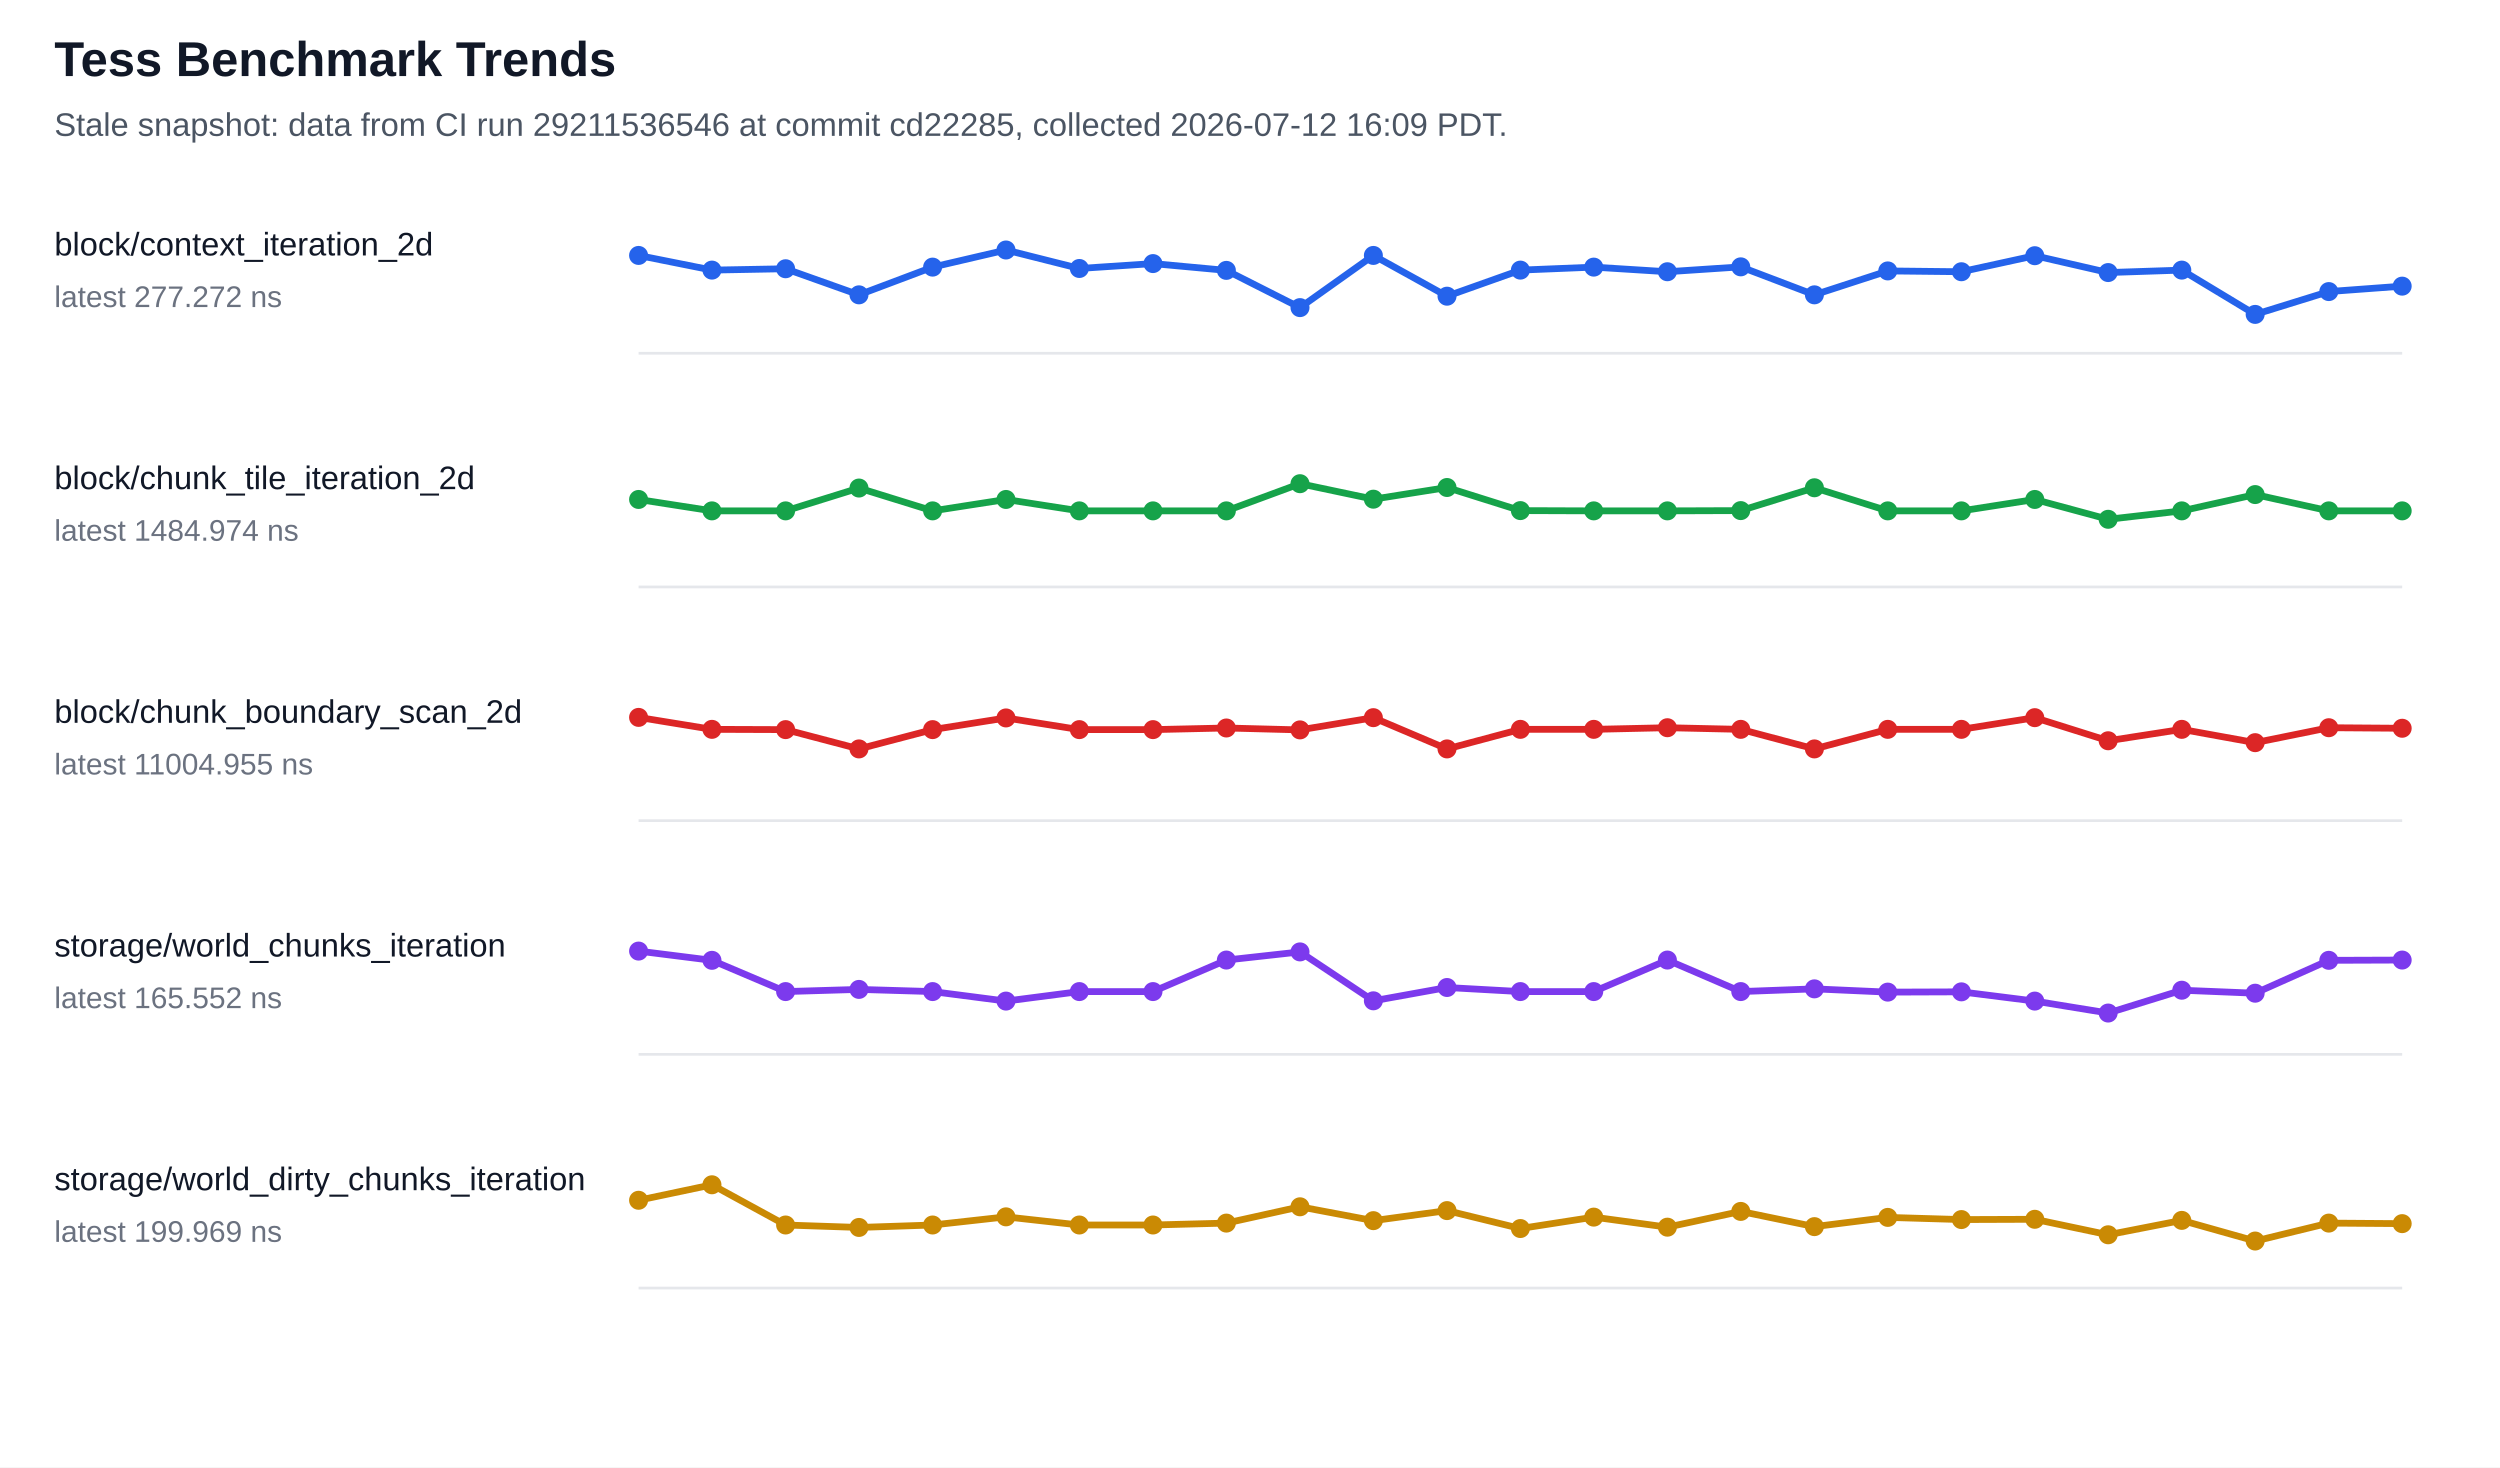
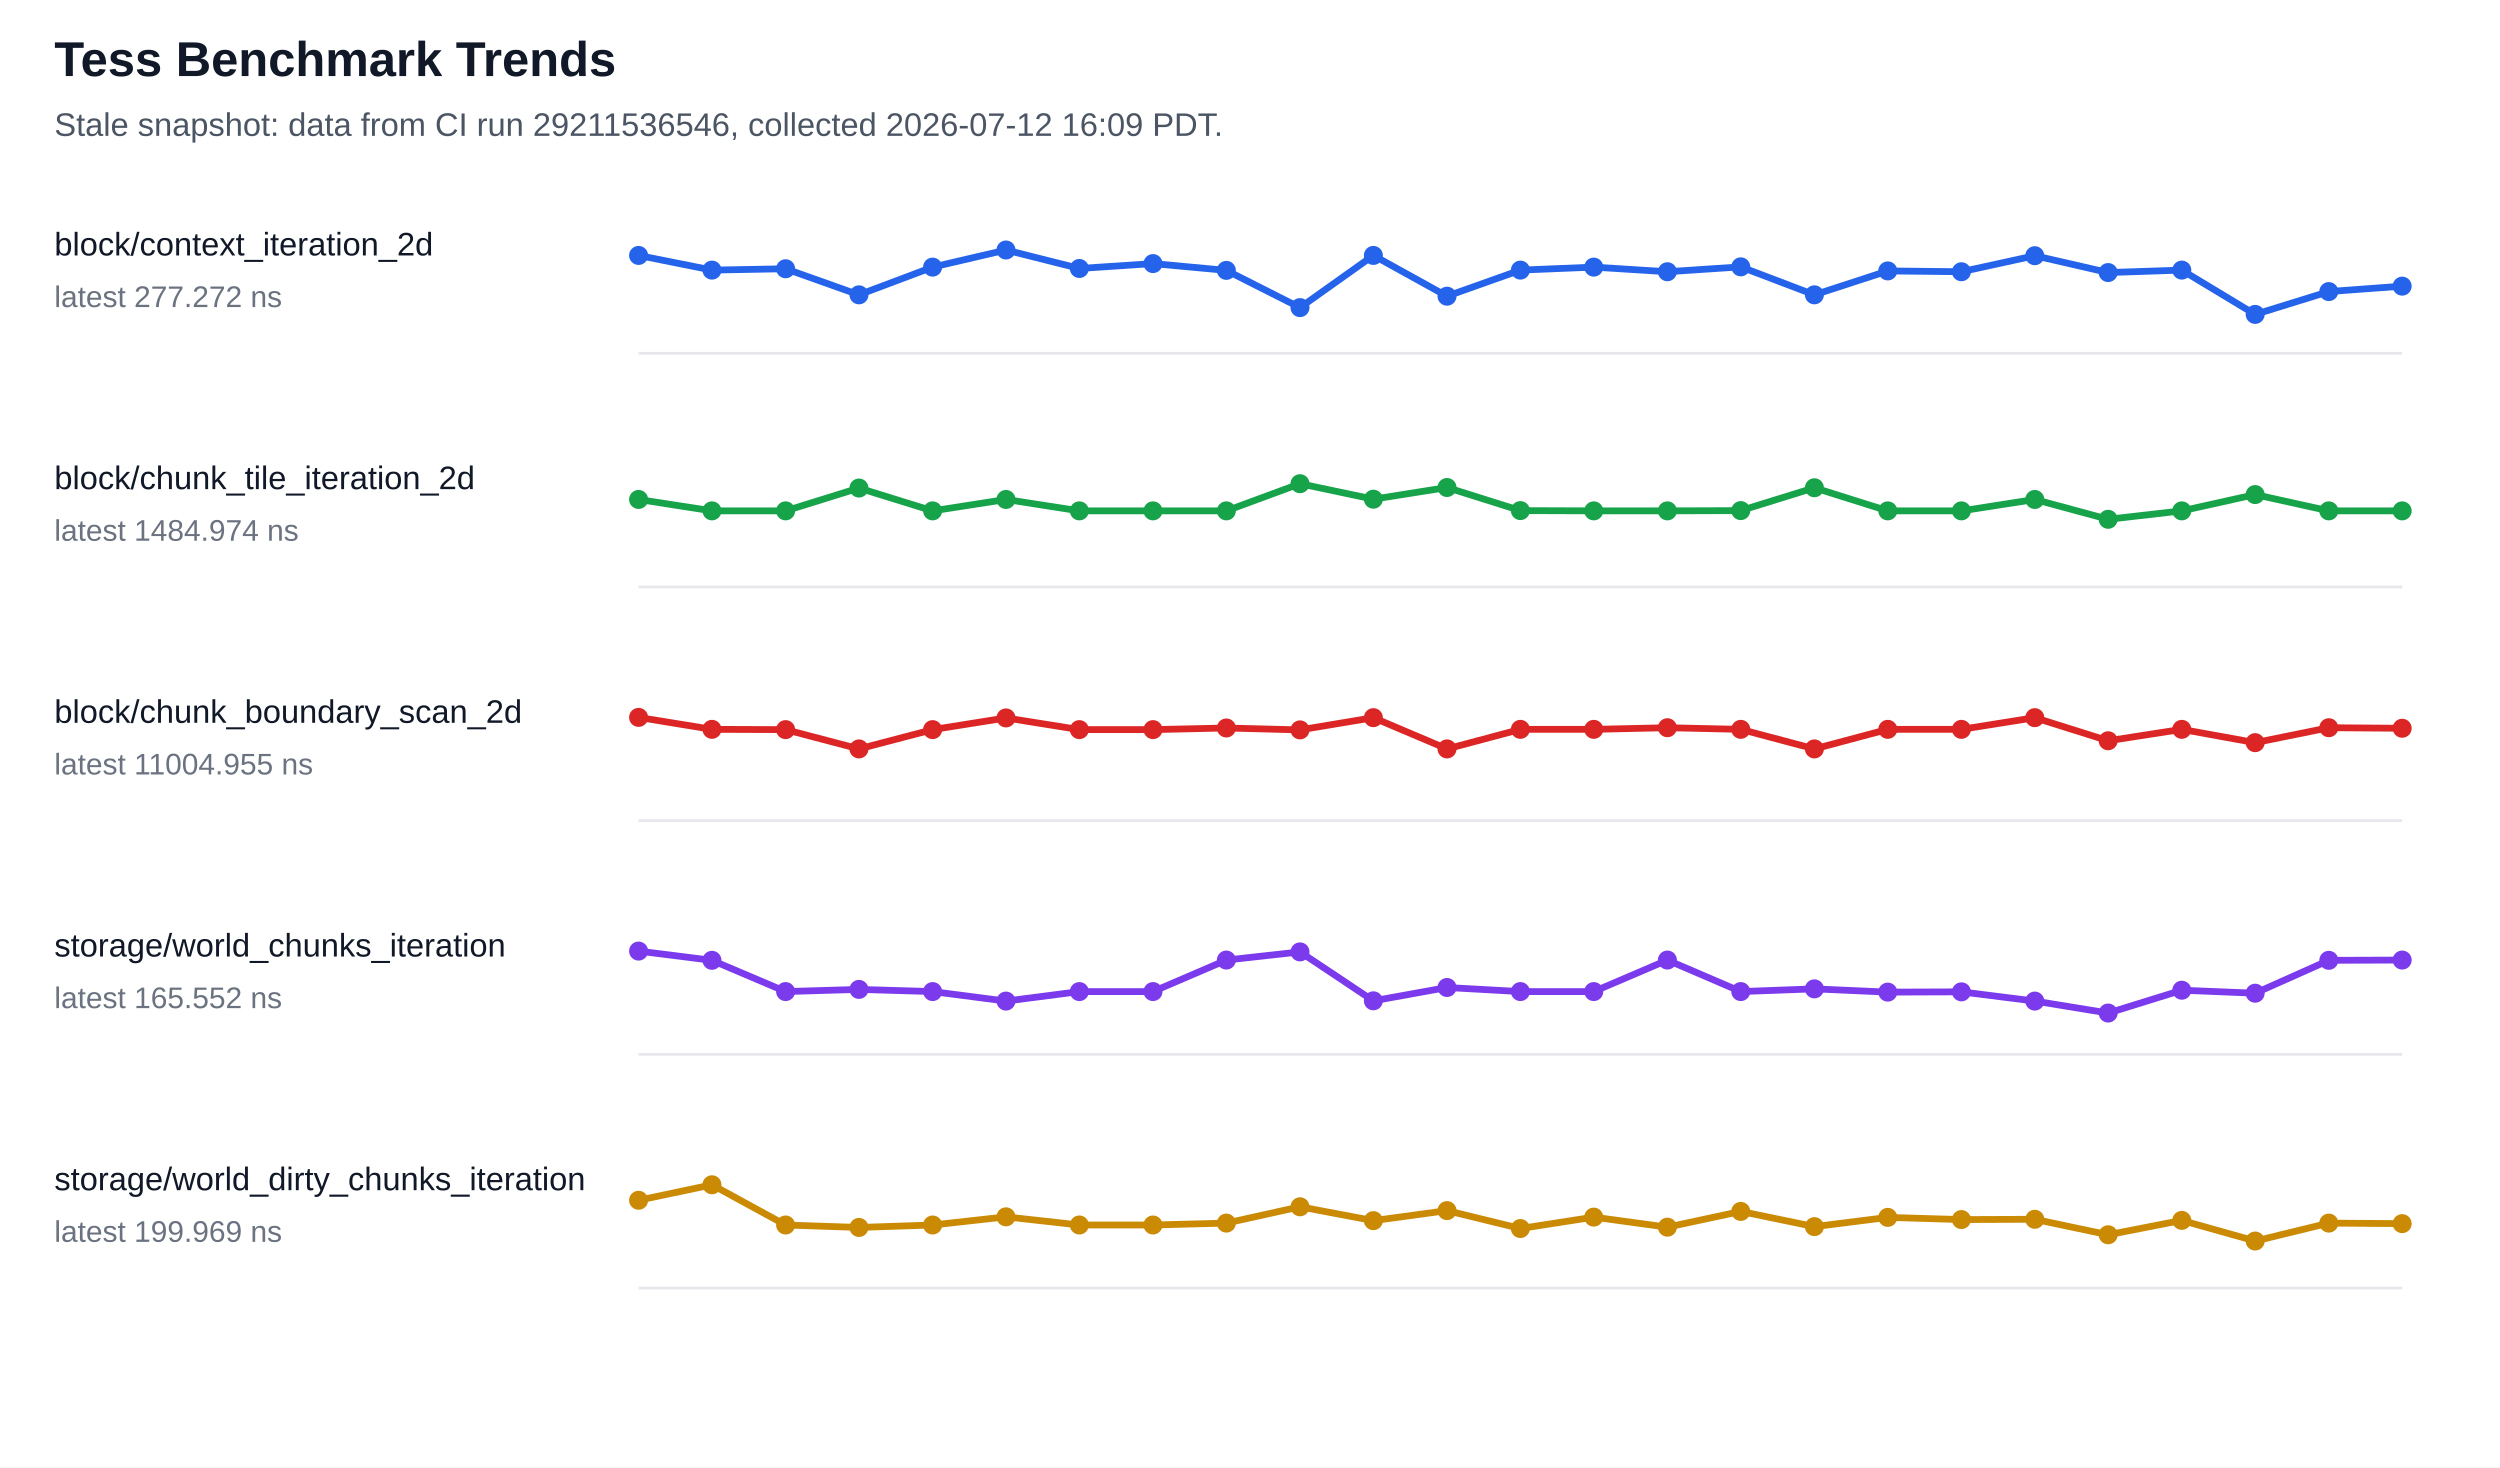
<svg xmlns="http://www.w3.org/2000/svg" width="920" height="540" viewBox="0 0 920 540" role="img" aria-label="Benchmark trend snapshot">
  <rect width="100%" height="100%" fill="#ffffff" />
  <text x="20" y="28" font-family="Arial, sans-serif" font-size="18" font-weight="700" fill="#111827">Tess Benchmark Trends</text>
-   <text x="20" y="50" font-family="Arial, sans-serif" font-size="12" fill="#4b5563">Stale snapshot: data from CI run 29211536546 at commit cd22285, collected 2026-07-12 16:09 PDT.</text>
+   <text x="20" y="50" font-family="Arial, sans-serif" font-size="12" fill="#4b5563">Stale snapshot: data from CI run 29211536546, collected 2026-07-12 16:09 PDT.</text>
  <text x="20" y="94" font-family="Arial, sans-serif" font-size="12" fill="#111827">block/context_iteration_2d</text>
  <text x="20" y="113" font-family="Arial, sans-serif" font-size="11" fill="#6b7280">latest 277.272 ns</text>
  <line x1="235" y1="130" x2="884" y2="130" stroke="#e5e7eb" />
  <polyline points="235.0,94.0 262.0,99.4 289.1,98.9 316.1,108.5 343.2,98.3 370.2,92.0 397.2,98.8 424.3,97.0 451.3,99.5 478.4,113.2 505.4,94.0 532.5,109.0 559.5,99.4 586.5,98.3 613.6,100.0 640.6,98.2 667.7,108.5 694.7,99.7 721.8,100.0 748.8,94.1 775.8,100.3 802.9,99.4 829.9,115.7 857.0,107.3 884.0,105.3" fill="none" stroke="#2563eb" stroke-width="2.5" stroke-linecap="round" stroke-linejoin="round" />
  <circle cx="235.0" cy="94.0" r="3.5" fill="#2563eb" />
  <circle cx="262.0" cy="99.4" r="3.5" fill="#2563eb" />
  <circle cx="289.1" cy="98.9" r="3.5" fill="#2563eb" />
  <circle cx="316.1" cy="108.5" r="3.5" fill="#2563eb" />
  <circle cx="343.2" cy="98.3" r="3.5" fill="#2563eb" />
  <circle cx="370.2" cy="92.0" r="3.5" fill="#2563eb" />
  <circle cx="397.2" cy="98.8" r="3.5" fill="#2563eb" />
  <circle cx="424.3" cy="97.0" r="3.5" fill="#2563eb" />
  <circle cx="451.3" cy="99.5" r="3.5" fill="#2563eb" />
  <circle cx="478.4" cy="113.2" r="3.5" fill="#2563eb" />
  <circle cx="505.4" cy="94.0" r="3.5" fill="#2563eb" />
  <circle cx="532.5" cy="109.0" r="3.5" fill="#2563eb" />
  <circle cx="559.5" cy="99.4" r="3.5" fill="#2563eb" />
  <circle cx="586.5" cy="98.3" r="3.5" fill="#2563eb" />
  <circle cx="613.6" cy="100.0" r="3.5" fill="#2563eb" />
  <circle cx="640.6" cy="98.2" r="3.5" fill="#2563eb" />
  <circle cx="667.7" cy="108.5" r="3.5" fill="#2563eb" />
  <circle cx="694.7" cy="99.7" r="3.5" fill="#2563eb" />
  <circle cx="721.8" cy="100.0" r="3.5" fill="#2563eb" />
  <circle cx="748.8" cy="94.1" r="3.5" fill="#2563eb" />
  <circle cx="775.8" cy="100.3" r="3.5" fill="#2563eb" />
  <circle cx="802.9" cy="99.4" r="3.5" fill="#2563eb" />
  <circle cx="829.9" cy="115.7" r="3.5" fill="#2563eb" />
  <circle cx="857.0" cy="107.3" r="3.5" fill="#2563eb" />
  <circle cx="884.0" cy="105.3" r="3.5" fill="#2563eb" />
  <text x="20" y="180" font-family="Arial, sans-serif" font-size="12" fill="#111827">block/chunk_tile_iteration_2d</text>
  <text x="20" y="199" font-family="Arial, sans-serif" font-size="11" fill="#6b7280">latest 1484.974 ns</text>
  <line x1="235" y1="216" x2="884" y2="216" stroke="#e5e7eb" />
  <polyline points="235.0,183.8 262.0,188.0 289.1,188.0 316.1,179.6 343.2,188.0 370.2,183.8 397.2,188.0 424.3,188.0 451.3,188.0 478.4,178.0 505.4,183.7 532.5,179.4 559.5,187.9 586.5,188.0 613.6,188.0 640.6,187.9 667.7,179.5 694.7,188.0 721.8,188.0 748.8,183.8 775.8,191.1 802.9,188.0 829.9,182.0 857.0,188.0 884.0,188.0" fill="none" stroke="#16a34a" stroke-width="2.5" stroke-linecap="round" stroke-linejoin="round" />
  <circle cx="235.0" cy="183.8" r="3.5" fill="#16a34a" />
  <circle cx="262.0" cy="188.0" r="3.5" fill="#16a34a" />
  <circle cx="289.1" cy="188.0" r="3.5" fill="#16a34a" />
  <circle cx="316.1" cy="179.6" r="3.5" fill="#16a34a" />
  <circle cx="343.2" cy="188.0" r="3.5" fill="#16a34a" />
  <circle cx="370.2" cy="183.8" r="3.5" fill="#16a34a" />
  <circle cx="397.2" cy="188.0" r="3.5" fill="#16a34a" />
  <circle cx="424.3" cy="188.0" r="3.5" fill="#16a34a" />
  <circle cx="451.3" cy="188.0" r="3.5" fill="#16a34a" />
  <circle cx="478.4" cy="178.0" r="3.5" fill="#16a34a" />
  <circle cx="505.4" cy="183.7" r="3.5" fill="#16a34a" />
  <circle cx="532.5" cy="179.4" r="3.5" fill="#16a34a" />
  <circle cx="559.5" cy="187.9" r="3.5" fill="#16a34a" />
  <circle cx="586.5" cy="188.0" r="3.5" fill="#16a34a" />
  <circle cx="613.6" cy="188.0" r="3.5" fill="#16a34a" />
  <circle cx="640.6" cy="187.9" r="3.5" fill="#16a34a" />
  <circle cx="667.7" cy="179.5" r="3.5" fill="#16a34a" />
  <circle cx="694.7" cy="188.0" r="3.5" fill="#16a34a" />
  <circle cx="721.8" cy="188.0" r="3.5" fill="#16a34a" />
  <circle cx="748.8" cy="183.8" r="3.5" fill="#16a34a" />
  <circle cx="775.8" cy="191.1" r="3.5" fill="#16a34a" />
  <circle cx="802.9" cy="188.0" r="3.5" fill="#16a34a" />
  <circle cx="829.9" cy="182.0" r="3.5" fill="#16a34a" />
  <circle cx="857.0" cy="188.0" r="3.5" fill="#16a34a" />
  <circle cx="884.0" cy="188.0" r="3.5" fill="#16a34a" />
  <text x="20" y="266" font-family="Arial, sans-serif" font-size="12" fill="#111827">block/chunk_boundary_scan_2d</text>
  <text x="20" y="285" font-family="Arial, sans-serif" font-size="11" fill="#6b7280">latest 11004.955 ns</text>
  <line x1="235" y1="302" x2="884" y2="302" stroke="#e5e7eb" />
  <polyline points="235.0,264.0 262.0,268.4 289.1,268.5 316.1,275.6 343.2,268.5 370.2,264.2 397.2,268.5 424.3,268.5 451.3,267.9 478.4,268.6 505.4,264.1 532.5,275.6 559.5,268.4 586.5,268.4 613.6,267.8 640.6,268.4 667.7,275.6 694.7,268.4 721.8,268.4 748.8,264.1 775.8,272.6 802.9,268.4 829.9,273.3 857.0,267.8 884.0,268.0" fill="none" stroke="#dc2626" stroke-width="2.5" stroke-linecap="round" stroke-linejoin="round" />
  <circle cx="235.0" cy="264.0" r="3.5" fill="#dc2626" />
  <circle cx="262.0" cy="268.4" r="3.5" fill="#dc2626" />
  <circle cx="289.1" cy="268.5" r="3.5" fill="#dc2626" />
  <circle cx="316.1" cy="275.6" r="3.5" fill="#dc2626" />
  <circle cx="343.2" cy="268.5" r="3.5" fill="#dc2626" />
  <circle cx="370.2" cy="264.2" r="3.5" fill="#dc2626" />
  <circle cx="397.2" cy="268.5" r="3.5" fill="#dc2626" />
  <circle cx="424.3" cy="268.5" r="3.5" fill="#dc2626" />
  <circle cx="451.3" cy="267.9" r="3.5" fill="#dc2626" />
  <circle cx="478.4" cy="268.6" r="3.5" fill="#dc2626" />
  <circle cx="505.4" cy="264.1" r="3.5" fill="#dc2626" />
  <circle cx="532.5" cy="275.6" r="3.5" fill="#dc2626" />
  <circle cx="559.5" cy="268.4" r="3.5" fill="#dc2626" />
  <circle cx="586.5" cy="268.4" r="3.5" fill="#dc2626" />
  <circle cx="613.6" cy="267.8" r="3.5" fill="#dc2626" />
  <circle cx="640.6" cy="268.4" r="3.5" fill="#dc2626" />
  <circle cx="667.7" cy="275.6" r="3.5" fill="#dc2626" />
  <circle cx="694.7" cy="268.4" r="3.5" fill="#dc2626" />
  <circle cx="721.8" cy="268.4" r="3.5" fill="#dc2626" />
  <circle cx="748.8" cy="264.1" r="3.5" fill="#dc2626" />
  <circle cx="775.8" cy="272.6" r="3.5" fill="#dc2626" />
  <circle cx="802.9" cy="268.4" r="3.5" fill="#dc2626" />
  <circle cx="829.9" cy="273.3" r="3.5" fill="#dc2626" />
  <circle cx="857.0" cy="267.8" r="3.5" fill="#dc2626" />
  <circle cx="884.0" cy="268.0" r="3.5" fill="#dc2626" />
  <text x="20" y="352" font-family="Arial, sans-serif" font-size="12" fill="#111827">storage/world_chunks_iteration</text>
  <text x="20" y="371" font-family="Arial, sans-serif" font-size="11" fill="#6b7280">latest 165.552 ns</text>
  <line x1="235" y1="388" x2="884" y2="388" stroke="#e5e7eb" />
  <polyline points="235.0,350.0 262.0,353.4 289.1,364.9 316.1,364.1 343.2,364.9 370.2,368.4 397.2,364.9 424.3,364.9 451.3,353.3 478.4,350.3 505.4,368.3 532.5,363.4 559.5,364.9 586.5,364.9 613.6,353.3 640.6,364.9 667.7,363.9 694.7,365.1 721.8,365.0 748.8,368.4 775.8,372.8 802.9,364.4 829.9,365.5 857.0,353.4 884.0,353.3" fill="none" stroke="#7c3aed" stroke-width="2.5" stroke-linecap="round" stroke-linejoin="round" />
  <circle cx="235.0" cy="350.0" r="3.5" fill="#7c3aed" />
  <circle cx="262.0" cy="353.4" r="3.5" fill="#7c3aed" />
  <circle cx="289.1" cy="364.9" r="3.5" fill="#7c3aed" />
  <circle cx="316.1" cy="364.1" r="3.5" fill="#7c3aed" />
  <circle cx="343.2" cy="364.9" r="3.5" fill="#7c3aed" />
  <circle cx="370.2" cy="368.4" r="3.5" fill="#7c3aed" />
  <circle cx="397.2" cy="364.9" r="3.5" fill="#7c3aed" />
  <circle cx="424.3" cy="364.9" r="3.5" fill="#7c3aed" />
  <circle cx="451.3" cy="353.3" r="3.5" fill="#7c3aed" />
  <circle cx="478.4" cy="350.3" r="3.5" fill="#7c3aed" />
  <circle cx="505.4" cy="368.3" r="3.5" fill="#7c3aed" />
  <circle cx="532.5" cy="363.4" r="3.5" fill="#7c3aed" />
  <circle cx="559.5" cy="364.9" r="3.5" fill="#7c3aed" />
  <circle cx="586.5" cy="364.9" r="3.5" fill="#7c3aed" />
  <circle cx="613.6" cy="353.3" r="3.5" fill="#7c3aed" />
  <circle cx="640.6" cy="364.9" r="3.5" fill="#7c3aed" />
  <circle cx="667.7" cy="363.9" r="3.5" fill="#7c3aed" />
  <circle cx="694.7" cy="365.1" r="3.5" fill="#7c3aed" />
  <circle cx="721.8" cy="365.0" r="3.5" fill="#7c3aed" />
  <circle cx="748.8" cy="368.4" r="3.5" fill="#7c3aed" />
  <circle cx="775.8" cy="372.8" r="3.5" fill="#7c3aed" />
  <circle cx="802.9" cy="364.4" r="3.5" fill="#7c3aed" />
  <circle cx="829.9" cy="365.5" r="3.5" fill="#7c3aed" />
  <circle cx="857.0" cy="353.4" r="3.5" fill="#7c3aed" />
  <circle cx="884.0" cy="353.3" r="3.5" fill="#7c3aed" />
  <text x="20" y="438" font-family="Arial, sans-serif" font-size="12" fill="#111827">storage/world_dirty_chunks_iteration</text>
  <text x="20" y="457" font-family="Arial, sans-serif" font-size="11" fill="#6b7280">latest 199.969 ns</text>
  <line x1="235" y1="474" x2="884" y2="474" stroke="#e5e7eb" />
  <polyline points="235.0,441.7 262.0,436.0 289.1,450.8 316.1,451.7 343.2,450.8 370.2,447.8 397.2,450.8 424.3,450.8 451.3,450.1 478.4,444.1 505.4,449.2 532.5,445.5 559.5,452.1 586.5,447.9 613.6,451.6 640.6,445.8 667.7,451.4 694.7,448.0 721.8,448.8 748.8,448.7 775.8,454.4 802.9,449.1 829.9,456.7 857.0,450.1 884.0,450.3" fill="none" stroke="#ca8a04" stroke-width="2.5" stroke-linecap="round" stroke-linejoin="round" />
  <circle cx="235.0" cy="441.7" r="3.5" fill="#ca8a04" />
  <circle cx="262.0" cy="436.0" r="3.5" fill="#ca8a04" />
  <circle cx="289.1" cy="450.8" r="3.5" fill="#ca8a04" />
  <circle cx="316.1" cy="451.7" r="3.5" fill="#ca8a04" />
  <circle cx="343.2" cy="450.8" r="3.5" fill="#ca8a04" />
  <circle cx="370.2" cy="447.8" r="3.5" fill="#ca8a04" />
  <circle cx="397.2" cy="450.8" r="3.5" fill="#ca8a04" />
  <circle cx="424.3" cy="450.8" r="3.5" fill="#ca8a04" />
  <circle cx="451.3" cy="450.1" r="3.5" fill="#ca8a04" />
  <circle cx="478.4" cy="444.1" r="3.5" fill="#ca8a04" />
  <circle cx="505.4" cy="449.2" r="3.5" fill="#ca8a04" />
  <circle cx="532.5" cy="445.5" r="3.5" fill="#ca8a04" />
  <circle cx="559.5" cy="452.1" r="3.5" fill="#ca8a04" />
  <circle cx="586.5" cy="447.9" r="3.5" fill="#ca8a04" />
  <circle cx="613.6" cy="451.6" r="3.5" fill="#ca8a04" />
  <circle cx="640.6" cy="445.8" r="3.5" fill="#ca8a04" />
  <circle cx="667.7" cy="451.4" r="3.5" fill="#ca8a04" />
  <circle cx="694.7" cy="448.0" r="3.5" fill="#ca8a04" />
  <circle cx="721.8" cy="448.8" r="3.5" fill="#ca8a04" />
  <circle cx="748.8" cy="448.7" r="3.5" fill="#ca8a04" />
  <circle cx="775.8" cy="454.4" r="3.5" fill="#ca8a04" />
  <circle cx="802.9" cy="449.1" r="3.5" fill="#ca8a04" />
  <circle cx="829.9" cy="456.7" r="3.5" fill="#ca8a04" />
  <circle cx="857.0" cy="450.1" r="3.5" fill="#ca8a04" />
  <circle cx="884.0" cy="450.3" r="3.5" fill="#ca8a04" />
</svg>
